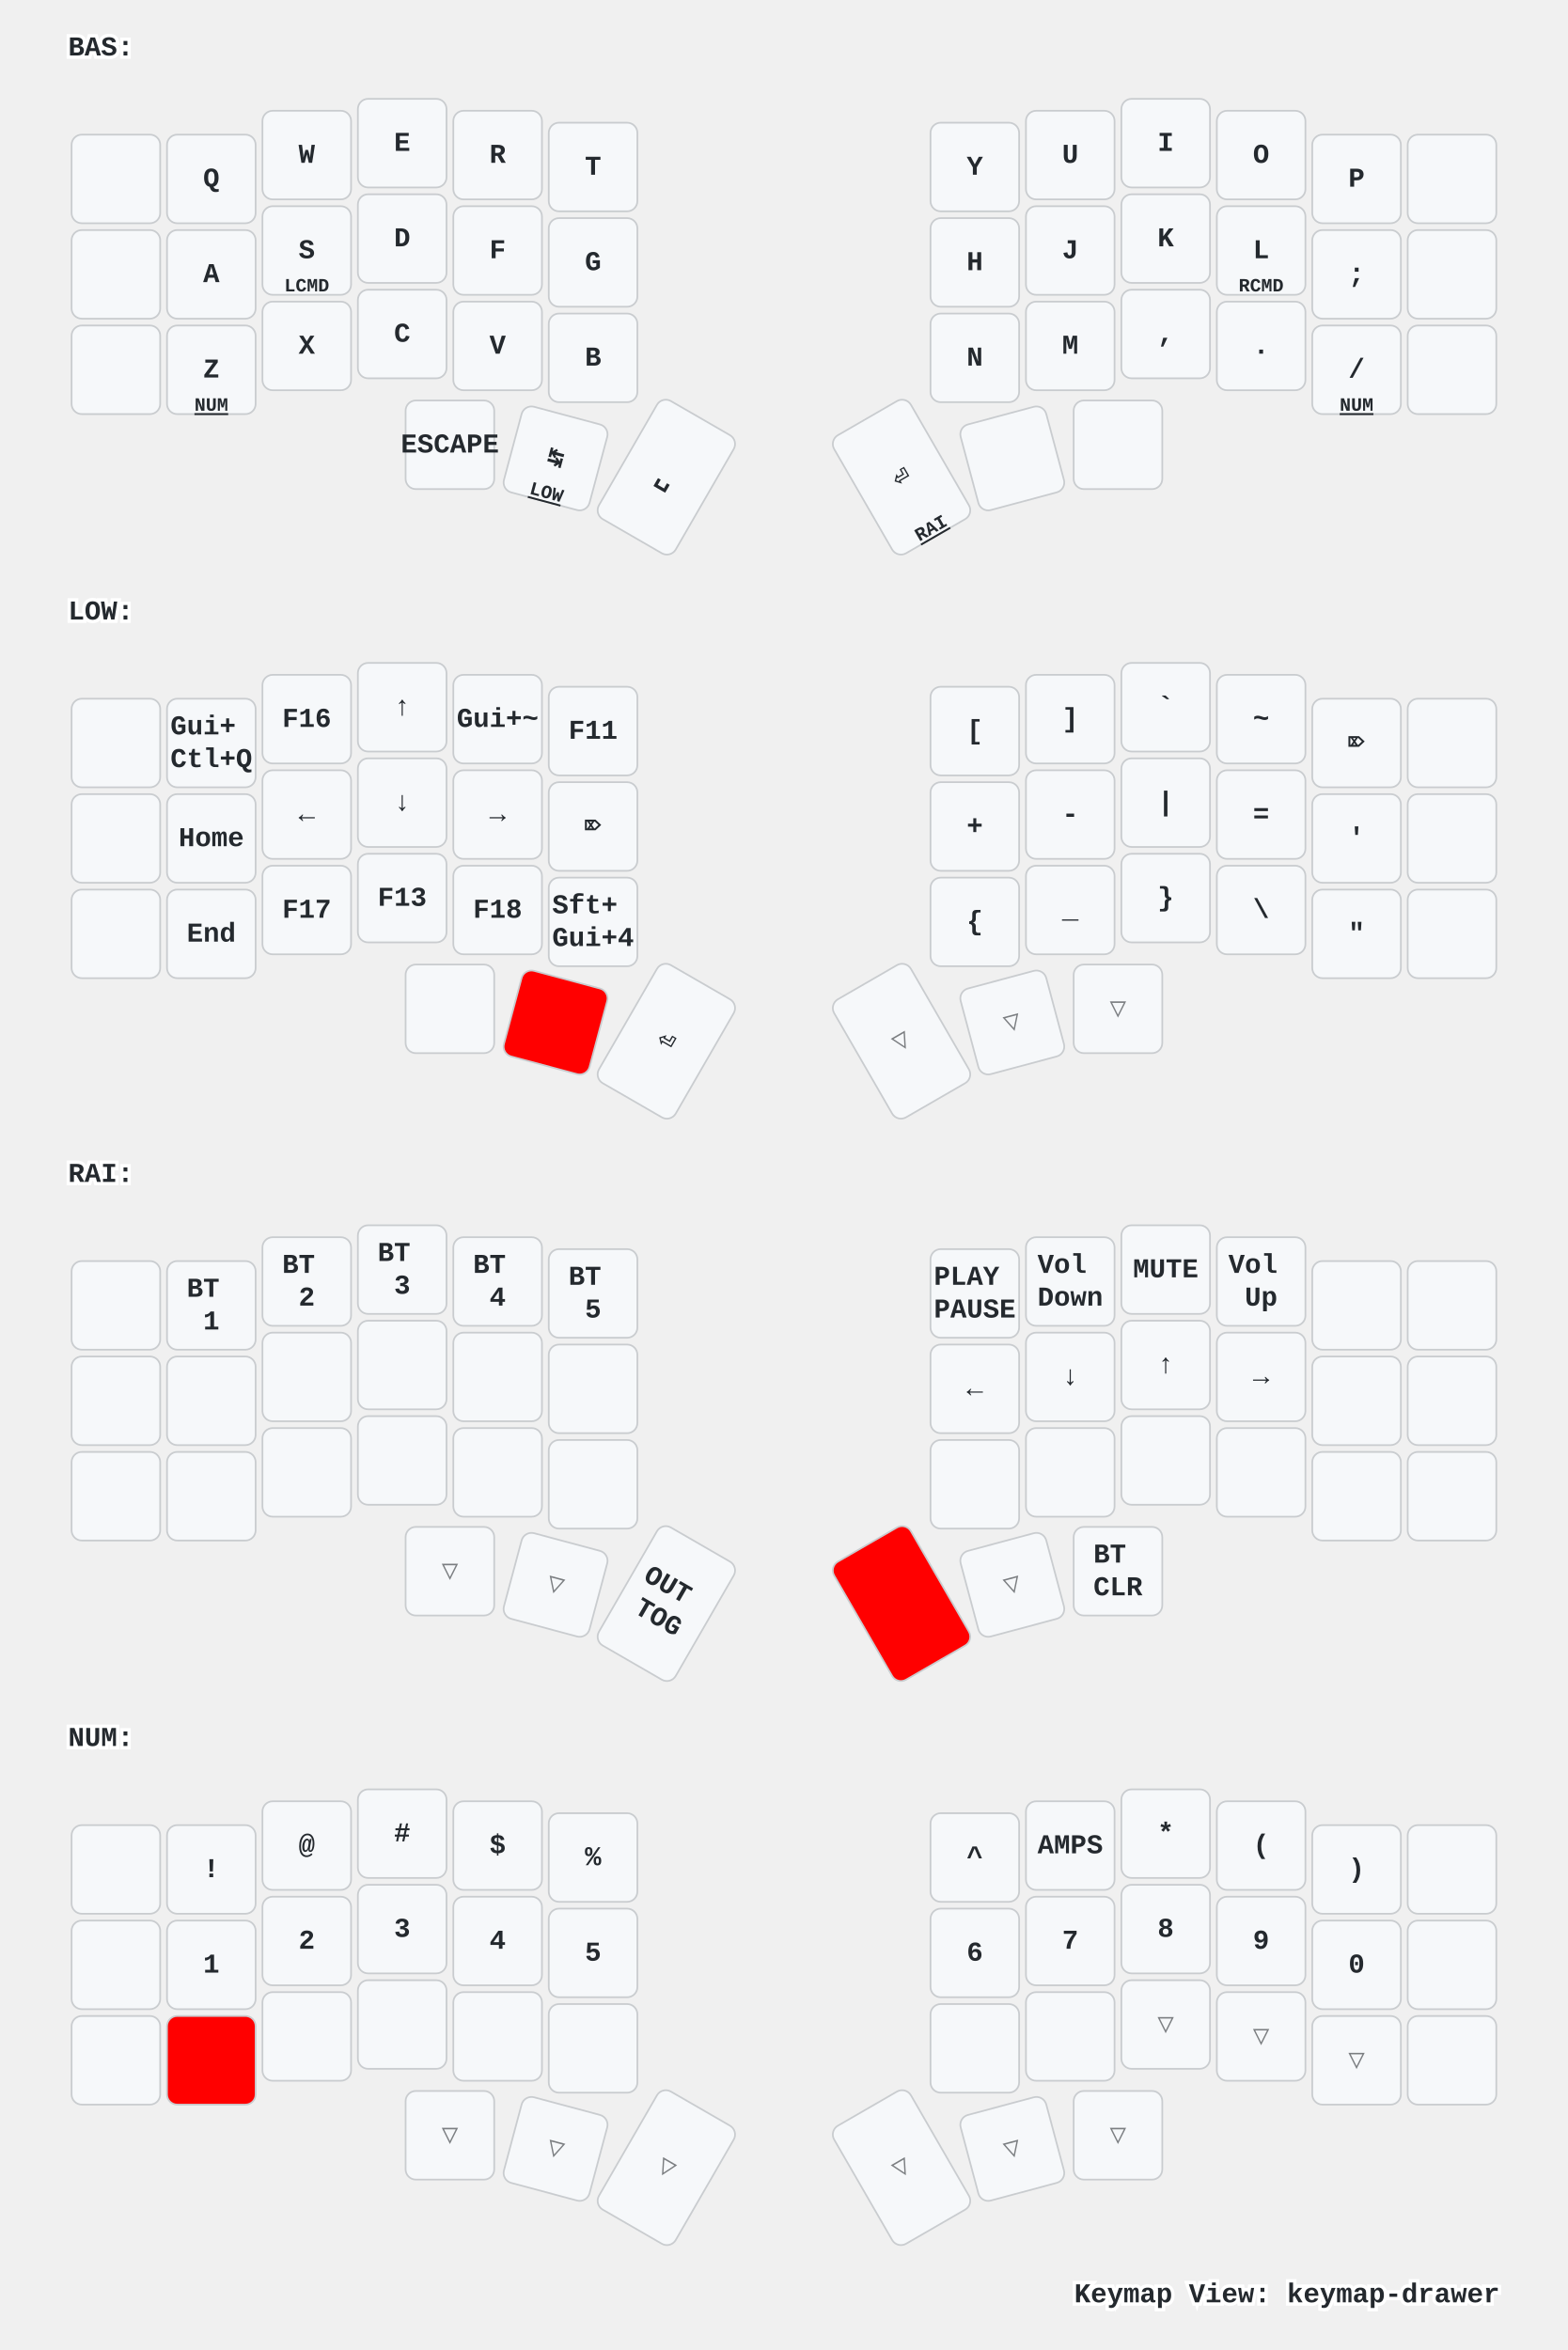
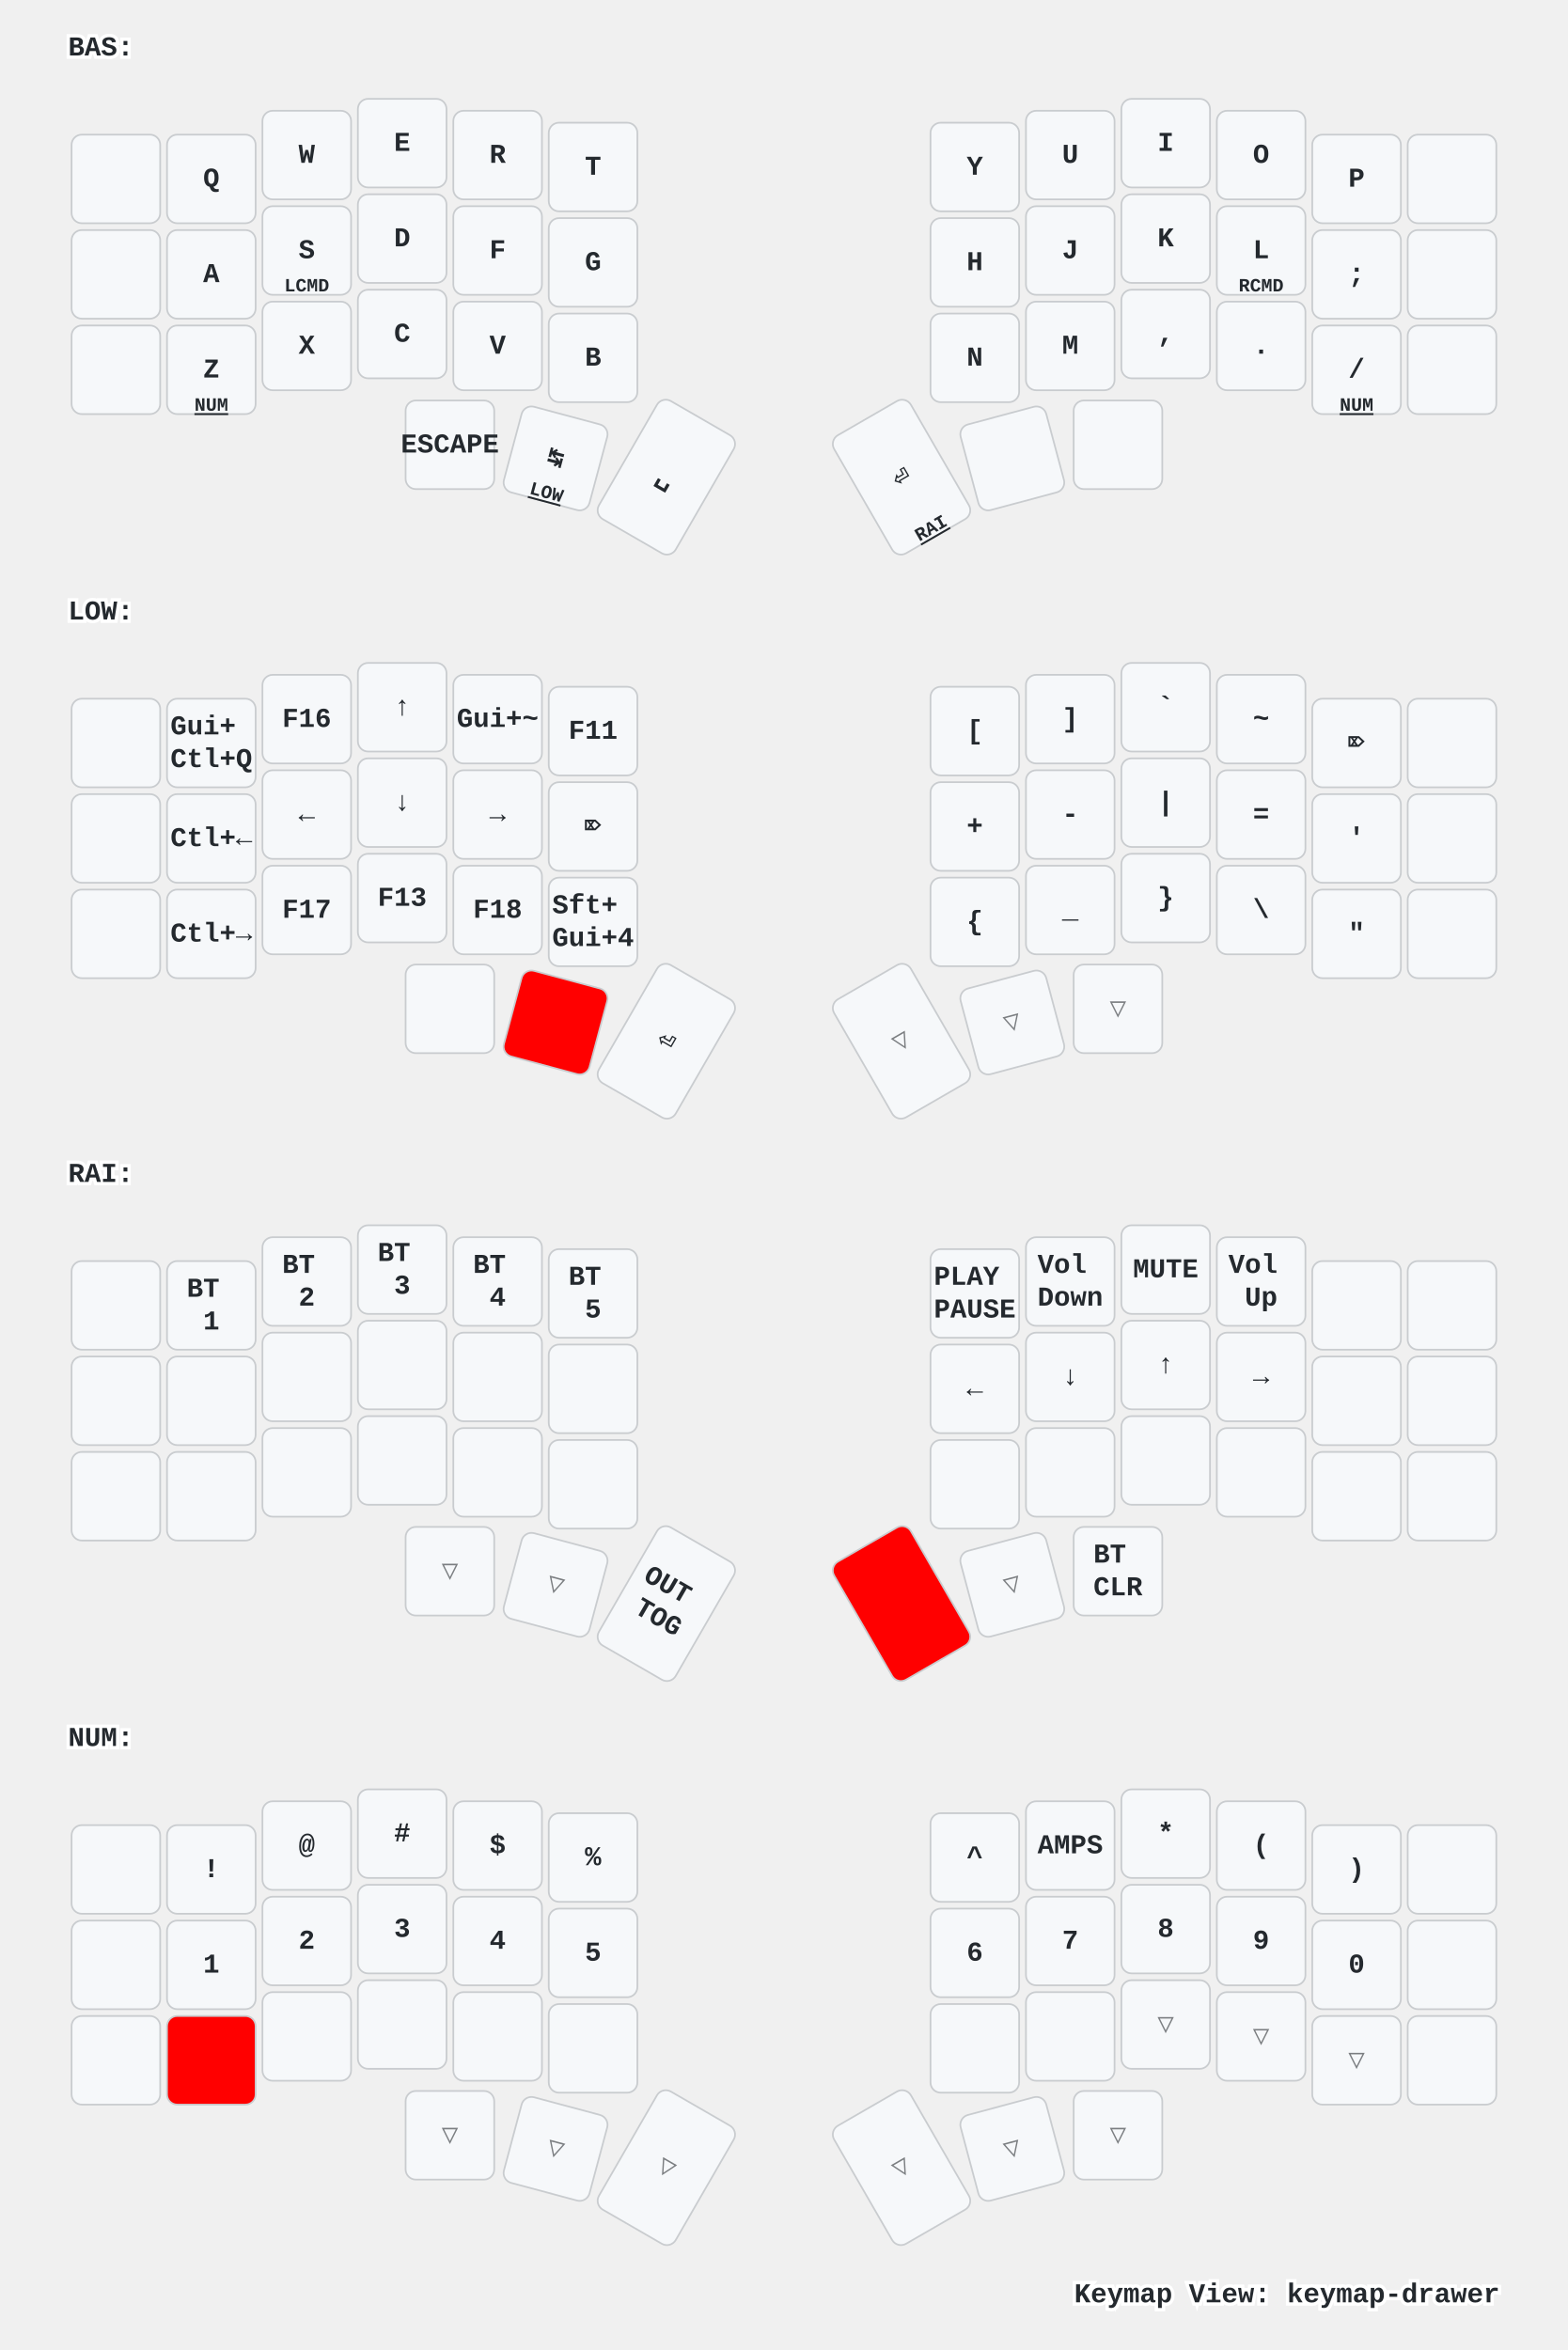
<svg xmlns="http://www.w3.org/2000/svg" xmlns:xlink="http://www.w3.org/1999/xlink" width="920" height="1379" viewBox="0 0 920 1379" class="keymap">
  <defs>/* start glyphs */
<svg id="mdi:apple-keyboard-command">
      <svg id="mdi-apple-keyboard-command" viewBox="0 0 24 24">
        <path d="M6,2A4,4 0 0,1 10,6V8H14V6A4,4 0 0,1 18,2A4,4 0 0,1 22,6A4,4 0 0,1 18,10H16V14H18A4,4 0 0,1 22,18A4,4 0 0,1 18,22A4,4 0 0,1 14,18V16H10V18A4,4 0 0,1 6,22A4,4 0 0,1 2,18A4,4 0 0,1 6,14H8V10H6A4,4 0 0,1 2,6A4,4 0 0,1 6,2M16,18A2,2 0 0,0 18,20A2,2 0 0,0 20,18A2,2 0 0,0 18,16H16V18M14,10H10V14H14V10M6,16A2,2 0 0,0 4,18A2,2 0 0,0 6,20A2,2 0 0,0 8,18V16H6M8,6A2,2 0 0,0 6,4A2,2 0 0,0 4,6A2,2 0 0,0 6,8H8V6M18,8A2,2 0 0,0 20,6A2,2 0 0,0 18,4A2,2 0 0,0 16,6V8H18Z" />
      </svg>
    </svg>
    <svg id="mdi:apple-keyboard-control">
      <svg id="mdi-apple-keyboard-control" viewBox="0 0 24 24">
        <path d="M19.78,11.78L18.36,13.19L12,6.83L5.64,13.19L4.22,11.78L12,4L19.78,11.78Z" />
      </svg>
    </svg>
    <svg id="mdi:apple-keyboard-option">
      <svg id="mdi-apple-keyboard-option" viewBox="0 0 24 24">
        <path d="M3,4H9.11L16.15,18H21V20H14.88L7.84,6H3V4M14,4H21V6H14V4Z" />
      </svg>
    </svg>
    <svg id="mdi:apple-keyboard-shift">
      <svg id="mdi-apple-keyboard-shift" viewBox="0 0 24 24">
        <path d="M15,18V12H17.17L12,6.83L6.83,12H9V18H15M12,4L22,14H17V20H7V14H2L12,4Z" />
      </svg>
    </svg>
    <svg id="mdi:backspace-outline">
      <svg id="mdi-backspace-outline" viewBox="0 0 24 24">
        <path d="M19,15.59L17.59,17L14,13.41L10.41,17L9,15.59L12.59,12L9,8.41L10.41,7L14,10.59L17.59,7L19,8.41L15.41,12L19,15.59M22,3A2,2 0 0,1 24,5V19A2,2 0 0,1 22,21H7C6.31,21 5.77,20.64 5.41,20.11L0,12L5.41,3.88C5.77,3.35 6.31,3 7,3H22M22,5H7L2.28,12L7,19H22V5Z" />
      </svg>
    </svg>
  </defs>/* end glyphs */
<style>/* inherit to force styles through use tags */
svg path {
    fill: inherit;
}

/* font and background color specifications */
svg.keymap {
    font-family: SFMono-Regular,Consolas,Liberation Mono,Menlo,monospace;
    font-size: 14px;
    font-kerning: normal;
    text-rendering: optimizeLegibility;
    fill: #24292e;
}

/* default key styling */
rect.key {
    fill: #f6f8fa;
}

rect.key, rect.combo {
    stroke: #c9cccf;
    stroke-width: 1;
}

/* default key side styling, only used is draw_key_sides is set */
rect.side {
    filter: brightness(90%);
}

/* color accent for combo boxes */
rect.combo, rect.combo-separate {
    fill: #cdf;
}

/* color accent for held keys */
rect.held, rect.combo.held {
    fill: #fdd;
}

/* color accent for ghost (optional) keys */
rect.ghost, rect.combo.ghost {
    stroke-dasharray: 4, 4;
    stroke-width: 2;
}

text {
    text-anchor: middle;
    dominant-baseline: middle;
}

/* styling for layer labels */
text.label {
    font-weight: bold;
    text-anchor: start;
    stroke: white;
    stroke-width: 4;
    paint-order: stroke;
}

/* styling for optional footer */
text.footer {
    text-anchor: end;
    dominant-baseline: auto;
    stroke: white;
    stroke-width: 4;
    paint-order: stroke;
}

/* styling for combo tap, and key non-tap label text */
text.combo, text.hold, text.shifted, text.left, text.right, text.tl, text.tr, text.bl, text.br {
    font-size: 11px;
}

text.hold, text.bl, text.br {
    text-anchor: middle;
    dominant-baseline: auto;
}

text.shifted, text.tl, text.tr {
    text-anchor: middle;
    dominant-baseline: hanging;
}

text.left, text.tl, text.bl {
    text-anchor: start;
}

text.right, text.tr, text.br {
    text-anchor: end;
}

text.layer-activator {
    text-decoration: underline;
}

/* styling for hold/shifted label text in combo box */
text.combo.hold, text.combo.shifted, text.combo.left, text.combo.right {
    font-size: 8px;
}

/* lighter symbol for transparent keys */
text.trans {
    fill: #7b7e81;
}

/* styling for combo dendrons */
path.combo {
    stroke-width: 1;
    stroke: gray;
    fill: none;
}

/* Start Tabler Icons Cleanup */
/* cannot use height/width with glyphs */
.icon-tabler &gt; path {
    fill: inherit;
    stroke: inherit;
    stroke-width: 2;
}
/* hide tabler's default box */
.icon-tabler &gt; path[stroke="none"][fill="none"] {
    visibility: hidden;
}
/* End Tabler Icons Cleanup */

/* For default sytles, see https://github.com/caksoylar/keymap-drawer/blob/main/keymap_drawer/config.py#L85 */

svg.keymap {
  font-family: Ubuntu Mono, Inconsolata, Consolas, Liberation Mono, Menlo, monospace;
  font-size: 16px;
  font-weight: bold;
  text-rendering: optimizeLegibility;
}

/* Color accent for held keys
red = #f00
green = #0f0
blue = #00f
yellow = #ff0
cyan = #0ff
magenta = #f0f
white = #fff
black = #000
grey = #888
light grey = #ccc
#ffc
*/
rect.held, rect.combo.held {
    fill: #f00;
}

/* Technique borrowed and extended from https://github.com/englmaxi/zmk-config/blob/master/keymap-drawer/config.yaml */
.sym_sub_text.tap {
  translate: -5px 2px;
  font-size: 20px;
}
.sym_sub_text.shifted {
  translate: 10px 13px;
  font-size: 10px;
  opacity: 1.0;
}
.combo.sym_sub_text.tap {
  translate: -1px 1px;
}
.combo.sym_sub_text.shifted {
  translate: 7px 5px;
  font-size: 10px;
  opacity: 1.0;
}

/* Toggle */
.toggle.shifted {
  translate: -10px 12px;
}

.toggle.hold {
  translate: 13px -23px;
}

/* Variant for tap-dances */
.tap_dance.tap {
  translate: -7px 0px;
  font-size: 12px;
}
.tap_dance.shifted {
  translate: 7px 17px;
  font-size: 12px;
  opacity: 1.0;
}

/* Variant for symbol next to symbol */
.sym_by_sym.tap {
  translate: -6px 0px;
}
.sym_by_sym.shifted {
  translate: 10px 12px;
  opacity: 1.0;
}

.combo.sym_by_sym.tap {
  translate: -35px 0px;
}
.combo.sym_by_sym.shifted {
  translate: 35px 20px;
  opacity: 1.0;
}

.combo.sym_by_sym.hold {
  visibility: hidden;
}

/* hide hold box for combo sym_by_sym */
.combo.sym_by_sym.hold &gt; path[stroke="none"][fill="none"] {
  visibility: hidden;
}
</style>
  <g transform="translate(40, 0)" class="layer-BAS">
    <text x="0" y="28" class="label" id="BAS">BAS:</text>
    <g transform="translate(0, 56)">
      <g transform="translate(28, 49)" class="key keypos-0">
        <rect rx="6" ry="6" x="-26" y="-26" width="52" height="52" class="key" />
      </g>
      <g transform="translate(84, 49)" class="key keypos-1">
        <rect rx="6" ry="6" x="-26" y="-26" width="52" height="52" class="key" />
        <text x="0" y="0" class="key tap">Q</text>
      </g>
      <g transform="translate(140, 35)" class="key keypos-2">
        <rect rx="6" ry="6" x="-26" y="-26" width="52" height="52" class="key" />
        <text x="0" y="0" class="key tap">W</text>
      </g>
      <g transform="translate(196, 28)" class="key keypos-3">
        <rect rx="6" ry="6" x="-26" y="-26" width="52" height="52" class="key" />
        <text x="0" y="0" class="key tap">E</text>
      </g>
      <g transform="translate(252, 35)" class="key keypos-4">
        <rect rx="6" ry="6" x="-26" y="-26" width="52" height="52" class="key" />
        <text x="0" y="0" class="key tap">R</text>
      </g>
      <g transform="translate(308, 42)" class="key keypos-5">
        <rect rx="6" ry="6" x="-26" y="-26" width="52" height="52" class="key" />
        <text x="0" y="0" class="key tap">T</text>
      </g>
      <g transform="translate(532, 42)" class="key keypos-6">
        <rect rx="6" ry="6" x="-26" y="-26" width="52" height="52" class="key" />
        <text x="0" y="0" class="key tap">Y</text>
      </g>
      <g transform="translate(588, 35)" class="key keypos-7">
        <rect rx="6" ry="6" x="-26" y="-26" width="52" height="52" class="key" />
        <text x="0" y="0" class="key tap">U</text>
      </g>
      <g transform="translate(644, 28)" class="key keypos-8">
        <rect rx="6" ry="6" x="-26" y="-26" width="52" height="52" class="key" />
        <text x="0" y="0" class="key tap">I</text>
      </g>
      <g transform="translate(700, 35)" class="key keypos-9">
        <rect rx="6" ry="6" x="-26" y="-26" width="52" height="52" class="key" />
        <text x="0" y="0" class="key tap">O</text>
      </g>
      <g transform="translate(756, 49)" class="key keypos-10">
        <rect rx="6" ry="6" x="-26" y="-26" width="52" height="52" class="key" />
        <text x="0" y="0" class="key tap">P</text>
      </g>
      <g transform="translate(812, 49)" class="key keypos-11">
        <rect rx="6" ry="6" x="-26" y="-26" width="52" height="52" class="key" />
      </g>
      <g transform="translate(28, 105)" class="key keypos-12">
        <rect rx="6" ry="6" x="-26" y="-26" width="52" height="52" class="key" />
      </g>
      <g transform="translate(84, 105)" class="key keypos-13">
        <rect rx="6" ry="6" x="-26" y="-26" width="52" height="52" class="key" />
        <text x="0" y="0" class="key tap">A</text>
        <use href="#mdi:apple-keyboard-shift" xlink:href="#mdi:apple-keyboard-shift" x="-8" y="9" height="15" width="15.0" class="key hold glyph mdi:apple-keyboard-shift" />
      </g>
      <g transform="translate(140, 91)" class="key keypos-14">
        <rect rx="6" ry="6" x="-26" y="-26" width="52" height="52" class="key" />
        <text x="0" y="0" class="key tap">S</text>
        <text x="0" y="24" class="key hold">LCMD</text>
      </g>
      <g transform="translate(196, 84)" class="key keypos-15">
        <rect rx="6" ry="6" x="-26" y="-26" width="52" height="52" class="key" />
        <text x="0" y="0" class="key tap">D</text>
        <use href="#mdi:apple-keyboard-option" xlink:href="#mdi:apple-keyboard-option" x="-8" y="9" height="15" width="15.0" class="key hold glyph mdi:apple-keyboard-option" />
      </g>
      <g transform="translate(252, 91)" class="key keypos-16">
        <rect rx="6" ry="6" x="-26" y="-26" width="52" height="52" class="key" />
        <text x="0" y="0" class="key tap">F</text>
        <use href="#mdi:apple-keyboard-control" xlink:href="#mdi:apple-keyboard-control" x="-8" y="9" height="15" width="15.0" class="key hold glyph mdi:apple-keyboard-control" />
      </g>
      <g transform="translate(308, 98)" class="key keypos-17">
        <rect rx="6" ry="6" x="-26" y="-26" width="52" height="52" class="key" />
        <text x="0" y="0" class="key tap">G</text>
      </g>
      <g transform="translate(532, 98)" class="key keypos-18">
        <rect rx="6" ry="6" x="-26" y="-26" width="52" height="52" class="key" />
        <text x="0" y="0" class="key tap">H</text>
      </g>
      <g transform="translate(588, 91)" class="key keypos-19">
        <rect rx="6" ry="6" x="-26" y="-26" width="52" height="52" class="key" />
        <text x="0" y="0" class="key tap">J</text>
        <use href="#mdi:apple-keyboard-control" xlink:href="#mdi:apple-keyboard-control" x="-8" y="9" height="15" width="15.0" class="key hold glyph mdi:apple-keyboard-control" />
      </g>
      <g transform="translate(644, 84)" class="key keypos-20">
        <rect rx="6" ry="6" x="-26" y="-26" width="52" height="52" class="key" />
        <text x="0" y="0" class="key tap">K</text>
        <use href="#mdi:apple-keyboard-option" xlink:href="#mdi:apple-keyboard-option" x="-8" y="9" height="15" width="15.0" class="key hold glyph mdi:apple-keyboard-option" />
      </g>
      <g transform="translate(700, 91)" class="key keypos-21">
        <rect rx="6" ry="6" x="-26" y="-26" width="52" height="52" class="key" />
        <text x="0" y="0" class="key tap">L</text>
        <text x="0" y="24" class="key hold">RCMD</text>
      </g>
      <g transform="translate(756, 105)" class="key keypos-22">
        <rect rx="6" ry="6" x="-26" y="-26" width="52" height="52" class="key" />
        <text x="0" y="0" class="key tap">;</text>
        <use href="#mdi:apple-keyboard-shift" xlink:href="#mdi:apple-keyboard-shift" x="-8" y="9" height="15" width="15.0" class="key hold glyph mdi:apple-keyboard-shift" />
      </g>
      <g transform="translate(812, 105)" class="key keypos-23">
        <rect rx="6" ry="6" x="-26" y="-26" width="52" height="52" class="key" />
      </g>
      <g transform="translate(28, 161)" class="key keypos-24">
        <rect rx="6" ry="6" x="-26" y="-26" width="52" height="52" class="key" />
      </g>
      <g transform="translate(84, 161)" class="key keypos-25">
        <rect rx="6" ry="6" x="-26" y="-26" width="52" height="52" class="key" />
        <text x="0" y="0" class="key tap">Z</text>
        <a href="#NUM">
          <text x="0" y="24" class="key hold layer-activator">NUM</text>
        </a>
      </g>
      <g transform="translate(140, 147)" class="key keypos-26">
        <rect rx="6" ry="6" x="-26" y="-26" width="52" height="52" class="key" />
        <text x="0" y="0" class="key tap">X</text>
      </g>
      <g transform="translate(196, 140)" class="key keypos-27">
        <rect rx="6" ry="6" x="-26" y="-26" width="52" height="52" class="key" />
        <text x="0" y="0" class="key tap">C</text>
      </g>
      <g transform="translate(252, 147)" class="key keypos-28">
        <rect rx="6" ry="6" x="-26" y="-26" width="52" height="52" class="key" />
        <text x="0" y="0" class="key tap">V</text>
      </g>
      <g transform="translate(308, 154)" class="key keypos-29">
        <rect rx="6" ry="6" x="-26" y="-26" width="52" height="52" class="key" />
        <text x="0" y="0" class="key tap">B</text>
      </g>
      <g transform="translate(532, 154)" class="key keypos-30">
        <rect rx="6" ry="6" x="-26" y="-26" width="52" height="52" class="key" />
        <text x="0" y="0" class="key tap">N</text>
      </g>
      <g transform="translate(588, 147)" class="key keypos-31">
        <rect rx="6" ry="6" x="-26" y="-26" width="52" height="52" class="key" />
        <text x="0" y="0" class="key tap">M</text>
      </g>
      <g transform="translate(644, 140)" class="key keypos-32">
        <rect rx="6" ry="6" x="-26" y="-26" width="52" height="52" class="key" />
        <text x="0" y="0" class="key tap">,</text>
      </g>
      <g transform="translate(700, 147)" class="key keypos-33">
        <rect rx="6" ry="6" x="-26" y="-26" width="52" height="52" class="key" />
        <text x="0" y="0" class="key tap">.</text>
      </g>
      <g transform="translate(756, 161)" class="key keypos-34">
        <rect rx="6" ry="6" x="-26" y="-26" width="52" height="52" class="key" />
        <text x="0" y="0" class="key tap">/</text>
        <a href="#NUM">
          <text x="0" y="24" class="key hold layer-activator">NUM</text>
        </a>
      </g>
      <g transform="translate(812, 161)" class="key keypos-35">
        <rect rx="6" ry="6" x="-26" y="-26" width="52" height="52" class="key" />
      </g>
      <g transform="translate(224, 205)" class="key keypos-36">
        <rect rx="6" ry="6" x="-26" y="-26" width="52" height="52" class="key" />
        <text x="0" y="0" class="key tap">ESCAPE</text>
        <use href="#mdi:apple-keyboard-command" xlink:href="#mdi:apple-keyboard-command" x="-8" y="9" height="15" width="15.0" class="key hold glyph mdi:apple-keyboard-command" />
      </g>
      <g transform="translate(286, 213) rotate(15.0)" class="key keypos-37">
        <rect rx="6" ry="6" x="-26" y="-26" width="52" height="52" class="key" />
        <text x="0" y="0" class="key tap">↹</text>
        <a href="#LOW">
          <text x="0" y="24" class="key hold layer-activator">LOW</text>
        </a>
      </g>
      <g transform="translate(351, 224) rotate(30.0)" class="key keypos-38">
        <rect rx="6" ry="6" x="-26" y="-40" width="52" height="80" class="key" />
        <text x="0" y="0" class="key tap">␣</text>
      </g>
      <g transform="translate(489, 224) rotate(-30.0)" class="key keypos-39">
        <rect rx="6" ry="6" x="-26" y="-40" width="52" height="80" class="key" />
        <text x="0" y="0" class="key tap">⏎</text>
        <a href="#RAI">
          <text x="0" y="38" class="key hold layer-activator">RAI</text>
        </a>
      </g>
      <g transform="translate(554, 213) rotate(-15.0)" class="key keypos-40">
        <rect rx="6" ry="6" x="-26" y="-26" width="52" height="52" class="key" />
        <use href="#mdi:backspace-outline" xlink:href="#mdi:backspace-outline" x="-9" y="-9" height="18" width="18.0" class="key tap glyph mdi:backspace-outline" />
      </g>
      <g transform="translate(616, 205)" class="key keypos-41">
        <rect rx="6" ry="6" x="-26" y="-26" width="52" height="52" class="key" />
        <use href="#mdi:apple-keyboard-option" xlink:href="#mdi:apple-keyboard-option" x="-9" y="-9" height="18" width="18.0" class="key tap glyph mdi:apple-keyboard-option" />
      </g>
    </g>
  </g>
  <g transform="translate(40, 331)" class="layer-LOW">
    <text x="0" y="28" class="label" id="LOW">LOW:</text>
    <g transform="translate(0, 56)">
      <g transform="translate(28, 49)" class="key keypos-0">
        <rect rx="6" ry="6" x="-26" y="-26" width="52" height="52" class="key" />
      </g>
      <g transform="translate(84, 49)" class="key keypos-1">
        <rect rx="6" ry="6" x="-26" y="-26" width="52" height="52" class="key" />
        <text x="0" y="0" class="key tap">
          <tspan x="0" dy="-0.6em">Gui+</tspan>
          <tspan x="0" dy="1.2em">Ctl+Q</tspan>
        </text>
      </g>
      <g transform="translate(140, 35)" class="key keypos-2">
        <rect rx="6" ry="6" x="-26" y="-26" width="52" height="52" class="key" />
        <text x="0" y="0" class="key tap">F16</text>
      </g>
      <g transform="translate(196, 28)" class="key keypos-3">
        <rect rx="6" ry="6" x="-26" y="-26" width="52" height="52" class="key" />
        <text x="0" y="0" class="key tap">↑</text>
      </g>
      <g transform="translate(252, 35)" class="key keypos-4">
        <rect rx="6" ry="6" x="-26" y="-26" width="52" height="52" class="key" />
        <text x="0" y="0" class="key tap">Gui+~</text>
      </g>
      <g transform="translate(308, 42)" class="key keypos-5">
        <rect rx="6" ry="6" x="-26" y="-26" width="52" height="52" class="key" />
        <text x="0" y="0" class="key tap">F11</text>
      </g>
      <g transform="translate(532, 42)" class="key keypos-6">
        <rect rx="6" ry="6" x="-26" y="-26" width="52" height="52" class="key" />
        <text x="0" y="0" class="key tap">[</text>
      </g>
      <g transform="translate(588, 35)" class="key keypos-7">
        <rect rx="6" ry="6" x="-26" y="-26" width="52" height="52" class="key" />
        <text x="0" y="0" class="key tap">]</text>
      </g>
      <g transform="translate(644, 28)" class="key keypos-8">
        <rect rx="6" ry="6" x="-26" y="-26" width="52" height="52" class="key" />
        <text x="0" y="0" class="key tap">`</text>
      </g>
      <g transform="translate(700, 35)" class="key keypos-9">
        <rect rx="6" ry="6" x="-26" y="-26" width="52" height="52" class="key" />
        <text x="0" y="0" class="key tap">~</text>
      </g>
      <g transform="translate(756, 49)" class="key keypos-10">
        <rect rx="6" ry="6" x="-26" y="-26" width="52" height="52" class="key" />
        <text x="0" y="0" class="key tap">⌦</text>
      </g>
      <g transform="translate(812, 49)" class="key keypos-11">
        <rect rx="6" ry="6" x="-26" y="-26" width="52" height="52" class="key" />
      </g>
      <g transform="translate(28, 105)" class="key keypos-12">
        <rect rx="6" ry="6" x="-26" y="-26" width="52" height="52" class="key" />
      </g>
      <g transform="translate(84, 105)" class="key keypos-13">
        <rect rx="6" ry="6" x="-26" y="-26" width="52" height="52" class="key" />
-         <text x="0" y="0" class="key tap">Home</text>
+         <text x="0" y="0" class="key tap">Ctl+←</text>
      </g>
      <g transform="translate(140, 91)" class="key keypos-14">
        <rect rx="6" ry="6" x="-26" y="-26" width="52" height="52" class="key" />
        <text x="0" y="0" class="key tap">←</text>
      </g>
      <g transform="translate(196, 84)" class="key keypos-15">
        <rect rx="6" ry="6" x="-26" y="-26" width="52" height="52" class="key" />
        <text x="0" y="0" class="key tap">↓</text>
      </g>
      <g transform="translate(252, 91)" class="key keypos-16">
        <rect rx="6" ry="6" x="-26" y="-26" width="52" height="52" class="key" />
        <text x="0" y="0" class="key tap">→</text>
      </g>
      <g transform="translate(308, 98)" class="key keypos-17">
        <rect rx="6" ry="6" x="-26" y="-26" width="52" height="52" class="key" />
        <text x="0" y="0" class="key tap">⌦</text>
      </g>
      <g transform="translate(532, 98)" class="key keypos-18">
        <rect rx="6" ry="6" x="-26" y="-26" width="52" height="52" class="key" />
        <text x="0" y="0" class="key tap">+</text>
      </g>
      <g transform="translate(588, 91)" class="key keypos-19">
        <rect rx="6" ry="6" x="-26" y="-26" width="52" height="52" class="key" />
        <text x="0" y="0" class="key tap">-</text>
      </g>
      <g transform="translate(644, 84)" class="key keypos-20">
        <rect rx="6" ry="6" x="-26" y="-26" width="52" height="52" class="key" />
        <text x="0" y="0" class="key tap">|</text>
      </g>
      <g transform="translate(700, 91)" class="key keypos-21">
        <rect rx="6" ry="6" x="-26" y="-26" width="52" height="52" class="key" />
        <text x="0" y="0" class="key tap">=</text>
      </g>
      <g transform="translate(756, 105)" class="key keypos-22">
        <rect rx="6" ry="6" x="-26" y="-26" width="52" height="52" class="key" />
        <text x="0" y="0" class="key tap">'</text>
      </g>
      <g transform="translate(812, 105)" class="key keypos-23">
        <rect rx="6" ry="6" x="-26" y="-26" width="52" height="52" class="key" />
      </g>
      <g transform="translate(28, 161)" class="key keypos-24">
        <rect rx="6" ry="6" x="-26" y="-26" width="52" height="52" class="key" />
      </g>
      <g transform="translate(84, 161)" class="key keypos-25">
        <rect rx="6" ry="6" x="-26" y="-26" width="52" height="52" class="key" />
-         <text x="0" y="0" class="key tap">End</text>
+         <text x="0" y="0" class="key tap">Ctl+→</text>
      </g>
      <g transform="translate(140, 147)" class="key keypos-26">
        <rect rx="6" ry="6" x="-26" y="-26" width="52" height="52" class="key" />
        <text x="0" y="0" class="key tap">F17</text>
      </g>
      <g transform="translate(196, 140)" class="key keypos-27">
        <rect rx="6" ry="6" x="-26" y="-26" width="52" height="52" class="key" />
        <text x="0" y="0" class="key tap">F13</text>
      </g>
      <g transform="translate(252, 147)" class="key keypos-28">
        <rect rx="6" ry="6" x="-26" y="-26" width="52" height="52" class="key" />
        <text x="0" y="0" class="key tap">F18</text>
      </g>
      <g transform="translate(308, 154)" class="key keypos-29">
        <rect rx="6" ry="6" x="-26" y="-26" width="52" height="52" class="key" />
        <text x="0" y="0" class="key tap">
          <tspan x="0" dy="-0.6em">Sft+</tspan>
          <tspan x="0" dy="1.2em">Gui+4</tspan>
        </text>
      </g>
      <g transform="translate(532, 154)" class="key keypos-30">
        <rect rx="6" ry="6" x="-26" y="-26" width="52" height="52" class="key" />
        <text x="0" y="0" class="key tap">{</text>
      </g>
      <g transform="translate(588, 147)" class="key keypos-31">
        <rect rx="6" ry="6" x="-26" y="-26" width="52" height="52" class="key" />
        <text x="0" y="0" class="key tap">_</text>
      </g>
      <g transform="translate(644, 140)" class="key keypos-32">
        <rect rx="6" ry="6" x="-26" y="-26" width="52" height="52" class="key" />
        <text x="0" y="0" class="key tap">}</text>
      </g>
      <g transform="translate(700, 147)" class="key keypos-33">
        <rect rx="6" ry="6" x="-26" y="-26" width="52" height="52" class="key" />
        <text x="0" y="0" class="key tap">\</text>
      </g>
      <g transform="translate(756, 161)" class="key keypos-34">
        <rect rx="6" ry="6" x="-26" y="-26" width="52" height="52" class="key" />
        <text x="0" y="0" class="key tap">"</text>
      </g>
      <g transform="translate(812, 161)" class="key keypos-35">
        <rect rx="6" ry="6" x="-26" y="-26" width="52" height="52" class="key" />
      </g>
      <g transform="translate(224, 205)" class="key keypos-36">
        <rect rx="6" ry="6" x="-26" y="-26" width="52" height="52" class="key" />
        <use href="#mdi:backspace-outline" xlink:href="#mdi:backspace-outline" x="-9" y="-9" height="18" width="18.0" class="key tap glyph mdi:backspace-outline" />
      </g>
      <g transform="translate(286, 213) rotate(15.0)" class="key held keypos-37">
        <rect rx="6" ry="6" x="-26" y="-26" width="52" height="52" class="key held" />
      </g>
      <g transform="translate(351, 224) rotate(30.0)" class="key keypos-38">
        <rect rx="6" ry="6" x="-26" y="-40" width="52" height="80" class="key" />
        <text x="0" y="0" class="key tap">⏎</text>
      </g>
      <g transform="translate(489, 224) rotate(-30.0)" class="key trans keypos-39">
        <rect rx="6" ry="6" x="-26" y="-40" width="52" height="80" class="key trans" />
        <text x="0" y="0" class="key trans tap">▽</text>
      </g>
      <g transform="translate(554, 213) rotate(-15.0)" class="key trans keypos-40">
        <rect rx="6" ry="6" x="-26" y="-26" width="52" height="52" class="key trans" />
        <text x="0" y="0" class="key trans tap">▽</text>
      </g>
      <g transform="translate(616, 205)" class="key trans keypos-41">
        <rect rx="6" ry="6" x="-26" y="-26" width="52" height="52" class="key trans" />
        <text x="0" y="0" class="key trans tap">▽</text>
      </g>
    </g>
  </g>
  <g transform="translate(40, 661)" class="layer-RAI">
    <text x="0" y="28" class="label" id="RAI">RAI:</text>
    <g transform="translate(0, 56)">
      <g transform="translate(28, 49)" class="key keypos-0">
        <rect rx="6" ry="6" x="-26" y="-26" width="52" height="52" class="key" />
      </g>
      <g transform="translate(84, 49)" class="key keypos-1">
        <rect rx="6" ry="6" x="-26" y="-26" width="52" height="52" class="key" />
        <text x="0" y="0" class="key tap">
          <tspan x="0" dy="-0.6em">BT</tspan>
          <tspan x="0" dy="1.2em">1</tspan>
        </text>
      </g>
      <g transform="translate(140, 35)" class="key keypos-2">
        <rect rx="6" ry="6" x="-26" y="-26" width="52" height="52" class="key" />
        <text x="0" y="0" class="key tap">
          <tspan x="0" dy="-0.6em">BT</tspan>
          <tspan x="0" dy="1.2em">2</tspan>
        </text>
      </g>
      <g transform="translate(196, 28)" class="key keypos-3">
        <rect rx="6" ry="6" x="-26" y="-26" width="52" height="52" class="key" />
        <text x="0" y="0" class="key tap">
          <tspan x="0" dy="-0.6em">BT</tspan>
          <tspan x="0" dy="1.2em">3</tspan>
        </text>
      </g>
      <g transform="translate(252, 35)" class="key keypos-4">
        <rect rx="6" ry="6" x="-26" y="-26" width="52" height="52" class="key" />
        <text x="0" y="0" class="key tap">
          <tspan x="0" dy="-0.6em">BT</tspan>
          <tspan x="0" dy="1.2em">4</tspan>
        </text>
      </g>
      <g transform="translate(308, 42)" class="key keypos-5">
        <rect rx="6" ry="6" x="-26" y="-26" width="52" height="52" class="key" />
        <text x="0" y="0" class="key tap">
          <tspan x="0" dy="-0.6em">BT</tspan>
          <tspan x="0" dy="1.2em">5</tspan>
        </text>
      </g>
      <g transform="translate(532, 42)" class="key keypos-6">
        <rect rx="6" ry="6" x="-26" y="-26" width="52" height="52" class="key" />
        <text x="0" y="0" class="key tap">
          <tspan x="0" dy="-0.6em">PLAY</tspan>
          <tspan x="0" dy="1.2em">PAUSE</tspan>
        </text>
      </g>
      <g transform="translate(588, 35)" class="key keypos-7">
        <rect rx="6" ry="6" x="-26" y="-26" width="52" height="52" class="key" />
        <text x="0" y="0" class="key tap">
          <tspan x="0" dy="-0.6em">Vol</tspan>
          <tspan x="0" dy="1.2em">Down</tspan>
        </text>
      </g>
      <g transform="translate(644, 28)" class="key keypos-8">
        <rect rx="6" ry="6" x="-26" y="-26" width="52" height="52" class="key" />
        <text x="0" y="0" class="key tap">MUTE</text>
      </g>
      <g transform="translate(700, 35)" class="key keypos-9">
        <rect rx="6" ry="6" x="-26" y="-26" width="52" height="52" class="key" />
        <text x="0" y="0" class="key tap">
          <tspan x="0" dy="-0.6em">Vol</tspan>
          <tspan x="0" dy="1.2em">Up</tspan>
        </text>
      </g>
      <g transform="translate(756, 49)" class="key keypos-10">
        <rect rx="6" ry="6" x="-26" y="-26" width="52" height="52" class="key" />
      </g>
      <g transform="translate(812, 49)" class="key keypos-11">
        <rect rx="6" ry="6" x="-26" y="-26" width="52" height="52" class="key" />
      </g>
      <g transform="translate(28, 105)" class="key keypos-12">
        <rect rx="6" ry="6" x="-26" y="-26" width="52" height="52" class="key" />
      </g>
      <g transform="translate(84, 105)" class="key keypos-13">
        <rect rx="6" ry="6" x="-26" y="-26" width="52" height="52" class="key" />
      </g>
      <g transform="translate(140, 91)" class="key keypos-14">
        <rect rx="6" ry="6" x="-26" y="-26" width="52" height="52" class="key" />
      </g>
      <g transform="translate(196, 84)" class="key keypos-15">
        <rect rx="6" ry="6" x="-26" y="-26" width="52" height="52" class="key" />
      </g>
      <g transform="translate(252, 91)" class="key keypos-16">
        <rect rx="6" ry="6" x="-26" y="-26" width="52" height="52" class="key" />
      </g>
      <g transform="translate(308, 98)" class="key keypos-17">
        <rect rx="6" ry="6" x="-26" y="-26" width="52" height="52" class="key" />
      </g>
      <g transform="translate(532, 98)" class="key keypos-18">
        <rect rx="6" ry="6" x="-26" y="-26" width="52" height="52" class="key" />
        <text x="0" y="0" class="key tap">←</text>
      </g>
      <g transform="translate(588, 91)" class="key keypos-19">
        <rect rx="6" ry="6" x="-26" y="-26" width="52" height="52" class="key" />
        <text x="0" y="0" class="key tap">↓</text>
      </g>
      <g transform="translate(644, 84)" class="key keypos-20">
        <rect rx="6" ry="6" x="-26" y="-26" width="52" height="52" class="key" />
        <text x="0" y="0" class="key tap">↑</text>
      </g>
      <g transform="translate(700, 91)" class="key keypos-21">
        <rect rx="6" ry="6" x="-26" y="-26" width="52" height="52" class="key" />
        <text x="0" y="0" class="key tap">→</text>
      </g>
      <g transform="translate(756, 105)" class="key keypos-22">
        <rect rx="6" ry="6" x="-26" y="-26" width="52" height="52" class="key" />
      </g>
      <g transform="translate(812, 105)" class="key keypos-23">
        <rect rx="6" ry="6" x="-26" y="-26" width="52" height="52" class="key" />
      </g>
      <g transform="translate(28, 161)" class="key keypos-24">
        <rect rx="6" ry="6" x="-26" y="-26" width="52" height="52" class="key" />
      </g>
      <g transform="translate(84, 161)" class="key keypos-25">
        <rect rx="6" ry="6" x="-26" y="-26" width="52" height="52" class="key" />
      </g>
      <g transform="translate(140, 147)" class="key keypos-26">
        <rect rx="6" ry="6" x="-26" y="-26" width="52" height="52" class="key" />
      </g>
      <g transform="translate(196, 140)" class="key keypos-27">
        <rect rx="6" ry="6" x="-26" y="-26" width="52" height="52" class="key" />
      </g>
      <g transform="translate(252, 147)" class="key keypos-28">
        <rect rx="6" ry="6" x="-26" y="-26" width="52" height="52" class="key" />
      </g>
      <g transform="translate(308, 154)" class="key keypos-29">
        <rect rx="6" ry="6" x="-26" y="-26" width="52" height="52" class="key" />
      </g>
      <g transform="translate(532, 154)" class="key keypos-30">
        <rect rx="6" ry="6" x="-26" y="-26" width="52" height="52" class="key" />
      </g>
      <g transform="translate(588, 147)" class="key keypos-31">
        <rect rx="6" ry="6" x="-26" y="-26" width="52" height="52" class="key" />
      </g>
      <g transform="translate(644, 140)" class="key keypos-32">
        <rect rx="6" ry="6" x="-26" y="-26" width="52" height="52" class="key" />
      </g>
      <g transform="translate(700, 147)" class="key keypos-33">
        <rect rx="6" ry="6" x="-26" y="-26" width="52" height="52" class="key" />
      </g>
      <g transform="translate(756, 161)" class="key keypos-34">
        <rect rx="6" ry="6" x="-26" y="-26" width="52" height="52" class="key" />
      </g>
      <g transform="translate(812, 161)" class="key keypos-35">
        <rect rx="6" ry="6" x="-26" y="-26" width="52" height="52" class="key" />
      </g>
      <g transform="translate(224, 205)" class="key trans keypos-36">
        <rect rx="6" ry="6" x="-26" y="-26" width="52" height="52" class="key trans" />
        <text x="0" y="0" class="key trans tap">▽</text>
      </g>
      <g transform="translate(286, 213) rotate(15.0)" class="key trans keypos-37">
        <rect rx="6" ry="6" x="-26" y="-26" width="52" height="52" class="key trans" />
        <text x="0" y="0" class="key trans tap">▽</text>
      </g>
      <g transform="translate(351, 224) rotate(30.0)" class="key keypos-38">
        <rect rx="6" ry="6" x="-26" y="-40" width="52" height="80" class="key" />
        <text x="0" y="0" class="key tap">
          <tspan x="0" dy="-0.6em">OUT</tspan>
          <tspan x="0" dy="1.2em">TOG</tspan>
        </text>
      </g>
      <g transform="translate(489, 224) rotate(-30.0)" class="key held keypos-39">
        <rect rx="6" ry="6" x="-26" y="-40" width="52" height="80" class="key held" />
      </g>
      <g transform="translate(554, 213) rotate(-15.0)" class="key trans keypos-40">
        <rect rx="6" ry="6" x="-26" y="-26" width="52" height="52" class="key trans" />
        <text x="0" y="0" class="key trans tap">▽</text>
      </g>
      <g transform="translate(616, 205)" class="key keypos-41">
        <rect rx="6" ry="6" x="-26" y="-26" width="52" height="52" class="key" />
        <text x="0" y="0" class="key tap">
          <tspan x="0" dy="-0.6em">BT</tspan>
          <tspan x="0" dy="1.2em">CLR</tspan>
        </text>
      </g>
    </g>
  </g>
  <g transform="translate(40, 992)" class="layer-NUM">
    <text x="0" y="28" class="label" id="NUM">NUM:</text>
    <g transform="translate(0, 56)">
      <g transform="translate(28, 49)" class="key keypos-0">
        <rect rx="6" ry="6" x="-26" y="-26" width="52" height="52" class="key" />
      </g>
      <g transform="translate(84, 49)" class="key keypos-1">
        <rect rx="6" ry="6" x="-26" y="-26" width="52" height="52" class="key" />
        <text x="0" y="0" class="key tap">!</text>
      </g>
      <g transform="translate(140, 35)" class="key keypos-2">
        <rect rx="6" ry="6" x="-26" y="-26" width="52" height="52" class="key" />
        <text x="0" y="0" class="key tap">@</text>
      </g>
      <g transform="translate(196, 28)" class="key keypos-3">
        <rect rx="6" ry="6" x="-26" y="-26" width="52" height="52" class="key" />
        <text x="0" y="0" class="key tap">#</text>
      </g>
      <g transform="translate(252, 35)" class="key keypos-4">
        <rect rx="6" ry="6" x="-26" y="-26" width="52" height="52" class="key" />
        <text x="0" y="0" class="key tap">$</text>
      </g>
      <g transform="translate(308, 42)" class="key keypos-5">
        <rect rx="6" ry="6" x="-26" y="-26" width="52" height="52" class="key" />
        <text x="0" y="0" class="key tap">%</text>
      </g>
      <g transform="translate(532, 42)" class="key keypos-6">
        <rect rx="6" ry="6" x="-26" y="-26" width="52" height="52" class="key" />
        <text x="0" y="0" class="key tap">^</text>
      </g>
      <g transform="translate(588, 35)" class="key keypos-7">
        <rect rx="6" ry="6" x="-26" y="-26" width="52" height="52" class="key" />
        <text x="0" y="0" class="key tap">AMPS</text>
      </g>
      <g transform="translate(644, 28)" class="key keypos-8">
        <rect rx="6" ry="6" x="-26" y="-26" width="52" height="52" class="key" />
        <text x="0" y="0" class="key tap">*</text>
      </g>
      <g transform="translate(700, 35)" class="key keypos-9">
        <rect rx="6" ry="6" x="-26" y="-26" width="52" height="52" class="key" />
        <text x="0" y="0" class="key tap">(</text>
      </g>
      <g transform="translate(756, 49)" class="key keypos-10">
        <rect rx="6" ry="6" x="-26" y="-26" width="52" height="52" class="key" />
        <text x="0" y="0" class="key tap">)</text>
      </g>
      <g transform="translate(812, 49)" class="key keypos-11">
        <rect rx="6" ry="6" x="-26" y="-26" width="52" height="52" class="key" />
      </g>
      <g transform="translate(28, 105)" class="key keypos-12">
        <rect rx="6" ry="6" x="-26" y="-26" width="52" height="52" class="key" />
      </g>
      <g transform="translate(84, 105)" class="key keypos-13">
        <rect rx="6" ry="6" x="-26" y="-26" width="52" height="52" class="key" />
        <text x="0" y="0" class="key tap">1</text>
      </g>
      <g transform="translate(140, 91)" class="key keypos-14">
        <rect rx="6" ry="6" x="-26" y="-26" width="52" height="52" class="key" />
        <text x="0" y="0" class="key tap">2</text>
      </g>
      <g transform="translate(196, 84)" class="key keypos-15">
        <rect rx="6" ry="6" x="-26" y="-26" width="52" height="52" class="key" />
        <text x="0" y="0" class="key tap">3</text>
      </g>
      <g transform="translate(252, 91)" class="key keypos-16">
        <rect rx="6" ry="6" x="-26" y="-26" width="52" height="52" class="key" />
        <text x="0" y="0" class="key tap">4</text>
      </g>
      <g transform="translate(308, 98)" class="key keypos-17">
        <rect rx="6" ry="6" x="-26" y="-26" width="52" height="52" class="key" />
        <text x="0" y="0" class="key tap">5</text>
      </g>
      <g transform="translate(532, 98)" class="key keypos-18">
        <rect rx="6" ry="6" x="-26" y="-26" width="52" height="52" class="key" />
        <text x="0" y="0" class="key tap">6</text>
      </g>
      <g transform="translate(588, 91)" class="key keypos-19">
        <rect rx="6" ry="6" x="-26" y="-26" width="52" height="52" class="key" />
        <text x="0" y="0" class="key tap">7</text>
      </g>
      <g transform="translate(644, 84)" class="key keypos-20">
        <rect rx="6" ry="6" x="-26" y="-26" width="52" height="52" class="key" />
        <text x="0" y="0" class="key tap">8</text>
      </g>
      <g transform="translate(700, 91)" class="key keypos-21">
        <rect rx="6" ry="6" x="-26" y="-26" width="52" height="52" class="key" />
        <text x="0" y="0" class="key tap">9</text>
      </g>
      <g transform="translate(756, 105)" class="key keypos-22">
        <rect rx="6" ry="6" x="-26" y="-26" width="52" height="52" class="key" />
        <text x="0" y="0" class="key tap">0</text>
      </g>
      <g transform="translate(812, 105)" class="key keypos-23">
        <rect rx="6" ry="6" x="-26" y="-26" width="52" height="52" class="key" />
      </g>
      <g transform="translate(28, 161)" class="key keypos-24">
        <rect rx="6" ry="6" x="-26" y="-26" width="52" height="52" class="key" />
      </g>
      <g transform="translate(84, 161)" class="key held keypos-25">
        <rect rx="6" ry="6" x="-26" y="-26" width="52" height="52" class="key held" />
      </g>
      <g transform="translate(140, 147)" class="key keypos-26">
        <rect rx="6" ry="6" x="-26" y="-26" width="52" height="52" class="key" />
      </g>
      <g transform="translate(196, 140)" class="key keypos-27">
        <rect rx="6" ry="6" x="-26" y="-26" width="52" height="52" class="key" />
      </g>
      <g transform="translate(252, 147)" class="key keypos-28">
        <rect rx="6" ry="6" x="-26" y="-26" width="52" height="52" class="key" />
      </g>
      <g transform="translate(308, 154)" class="key keypos-29">
        <rect rx="6" ry="6" x="-26" y="-26" width="52" height="52" class="key" />
      </g>
      <g transform="translate(532, 154)" class="key keypos-30">
        <rect rx="6" ry="6" x="-26" y="-26" width="52" height="52" class="key" />
      </g>
      <g transform="translate(588, 147)" class="key keypos-31">
        <rect rx="6" ry="6" x="-26" y="-26" width="52" height="52" class="key" />
      </g>
      <g transform="translate(644, 140)" class="key trans keypos-32">
        <rect rx="6" ry="6" x="-26" y="-26" width="52" height="52" class="key trans" />
        <text x="0" y="0" class="key trans tap">▽</text>
      </g>
      <g transform="translate(700, 147)" class="key trans keypos-33">
        <rect rx="6" ry="6" x="-26" y="-26" width="52" height="52" class="key trans" />
        <text x="0" y="0" class="key trans tap">▽</text>
      </g>
      <g transform="translate(756, 161)" class="key trans keypos-34">
        <rect rx="6" ry="6" x="-26" y="-26" width="52" height="52" class="key trans" />
        <text x="0" y="0" class="key trans tap">▽</text>
      </g>
      <g transform="translate(812, 161)" class="key keypos-35">
        <rect rx="6" ry="6" x="-26" y="-26" width="52" height="52" class="key" />
      </g>
      <g transform="translate(224, 205)" class="key trans keypos-36">
        <rect rx="6" ry="6" x="-26" y="-26" width="52" height="52" class="key trans" />
        <text x="0" y="0" class="key trans tap">▽</text>
      </g>
      <g transform="translate(286, 213) rotate(15.0)" class="key trans keypos-37">
        <rect rx="6" ry="6" x="-26" y="-26" width="52" height="52" class="key trans" />
        <text x="0" y="0" class="key trans tap">▽</text>
      </g>
      <g transform="translate(351, 224) rotate(30.0)" class="key trans keypos-38">
        <rect rx="6" ry="6" x="-26" y="-40" width="52" height="80" class="key trans" />
        <text x="0" y="0" class="key trans tap">▽</text>
      </g>
      <g transform="translate(489, 224) rotate(-30.0)" class="key trans keypos-39">
        <rect rx="6" ry="6" x="-26" y="-40" width="52" height="80" class="key trans" />
        <text x="0" y="0" class="key trans tap">▽</text>
      </g>
      <g transform="translate(554, 213) rotate(-15.0)" class="key trans keypos-40">
        <rect rx="6" ry="6" x="-26" y="-26" width="52" height="52" class="key trans" />
        <text x="0" y="0" class="key trans tap">▽</text>
      </g>
      <g transform="translate(616, 205)" class="key trans keypos-41">
        <rect rx="6" ry="6" x="-26" y="-26" width="52" height="52" class="key trans" />
        <text x="0" y="0" class="key trans tap">▽</text>
      </g>
    </g>
  </g>
  <text x="880.0" y="1351.0" class="footer">Keymap View: <a href="https://github.com/caksoylar/keymap-drawer">keymap-drawer</a>
  </text>
</svg>
